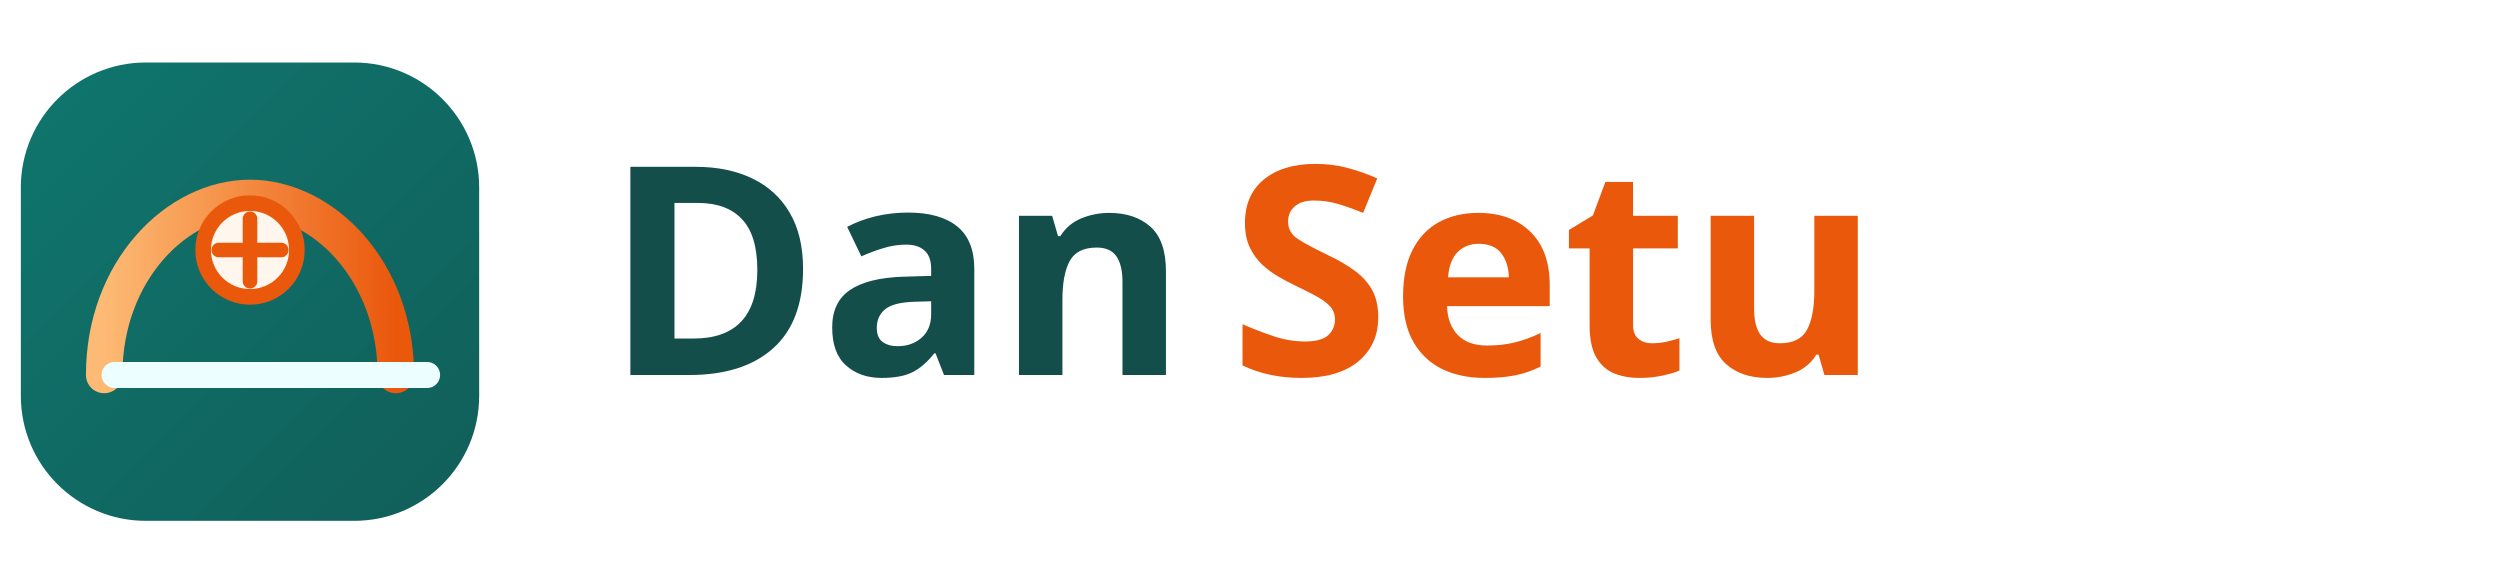
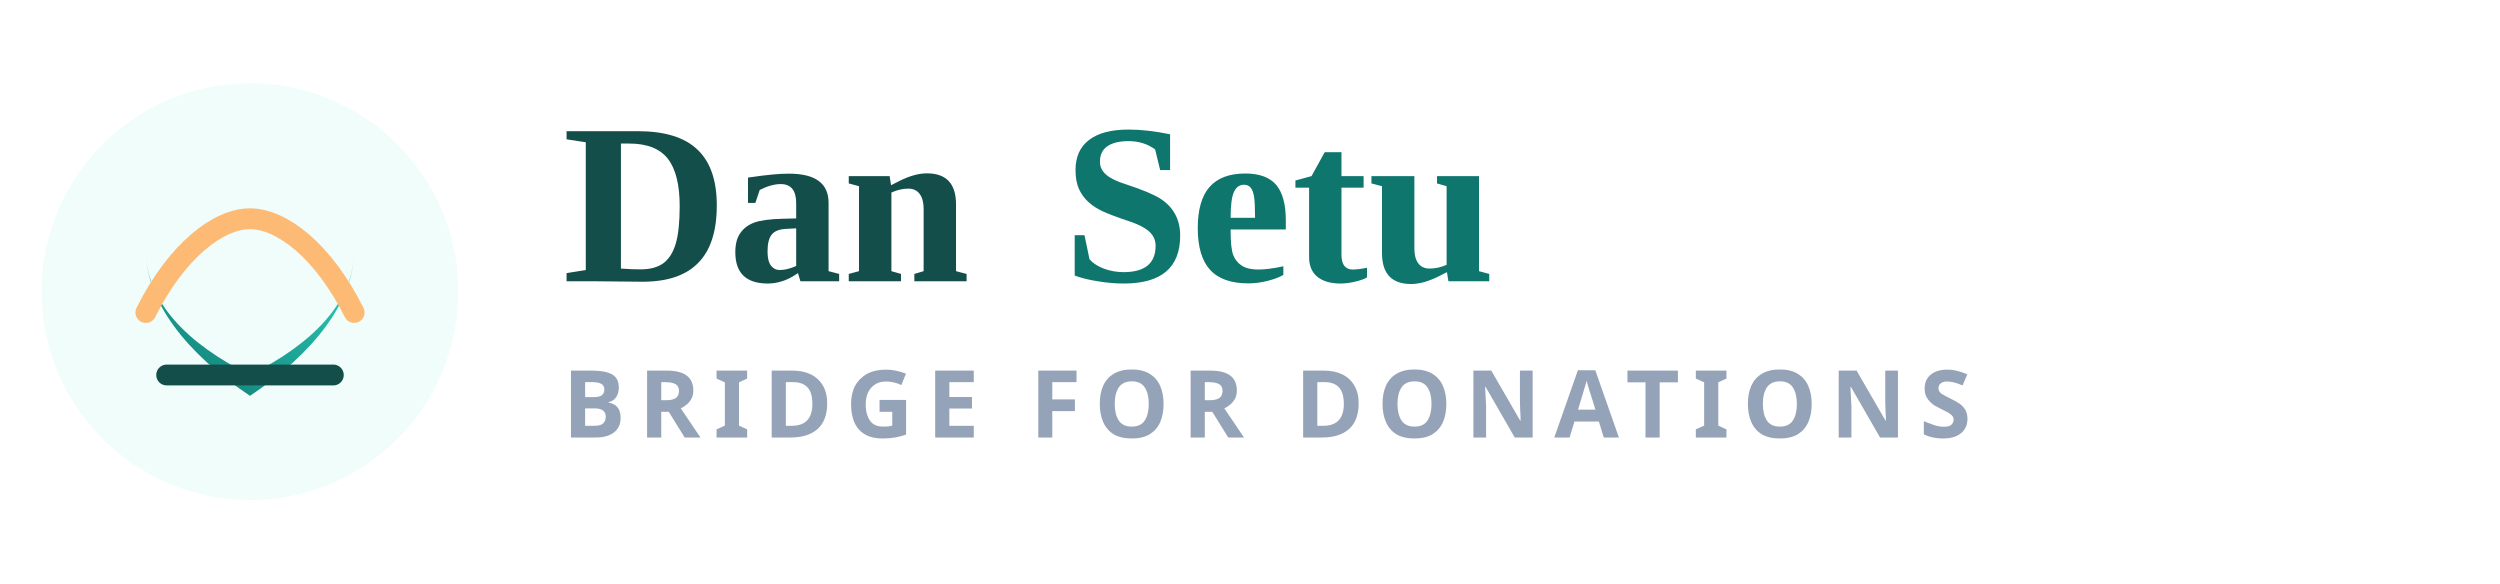
<svg xmlns="http://www.w3.org/2000/svg" viewBox="0 0 240 56" role="img" aria-label="DanSetu">
  <defs>
-     <linearGradient id="logo-bg" x1="0%" y1="0%" x2="100%" y2="100%">
+     <linearGradient id="logo-lotus" x1="0%" y1="100%" x2="100%" y2="0%">
      <stop offset="0%" stop-color="#0F766E" />
-       <stop offset="100%" stop-color="#115E59" />
-     </linearGradient>
-     <linearGradient id="logo-arch" x1="0%" y1="0%" x2="100%" y2="0%">
-       <stop offset="0%" stop-color="#FDBA74" />
-       <stop offset="100%" stop-color="#EA580C" />
+       <stop offset="100%" stop-color="#2DD4BF" />
    </linearGradient>
  </defs>
-   <rect x="2" y="6" width="44" height="44" rx="12" fill="url(#logo-bg)" />
-   <path d="M10 36c0-10 7-17 14-17s14 7 14 17" fill="none" stroke="url(#logo-arch)" stroke-width="3.5" stroke-linecap="round" />
-   <path d="M11 36h30" stroke="#ECFEFF" stroke-width="2.5" stroke-linecap="round" />
-   <circle cx="24" cy="24" r="4.5" fill="#FFF7ED" stroke="#EA580C" stroke-width="1.5" />
-   <path d="M24 21v6M21 24h6" stroke="#EA580C" stroke-width="1.4" stroke-linecap="round" />
-   <text x="58" y="36" font-family="system-ui, Segoe UI, sans-serif" font-size="28" font-weight="800" fill="#134E4A">Dan</text>
-   <text x="118" y="36" font-family="system-ui, Segoe UI, sans-serif" font-size="28" font-weight="800" fill="#EA580C">Setu</text>
+   <circle cx="24" cy="28" r="20" fill="#F0FDFA" />
+   <path d="M24 38c-6-4-10-9-10-14 0 5 4 9 10 12 6-3 10-7 10-12 0 5-4 10-10 14z" fill="url(#logo-lotus)" />
+   <path d="M14 30c3-6 7-9 10-9s7 3 10 9" fill="none" stroke="#FDBA74" stroke-width="2" stroke-linecap="round" />
+   <path d="M16 36h16" stroke="#134E4A" stroke-width="2" stroke-linecap="round" />
+   <text x="54" y="27" font-family="Georgia, 'Times New Roman', serif" font-size="22" font-weight="700" fill="#134E4A">Dan</text>
+   <text x="102" y="27" font-family="Georgia, 'Times New Roman', serif" font-size="22" font-weight="700" fill="#0F766E">Setu</text>
+   <text x="54" y="42" font-family="system-ui, Segoe UI, sans-serif" font-size="9" font-weight="600" fill="#94A3B8" letter-spacing="0.14em">BRIDGE FOR DONATIONS</text>
</svg>
